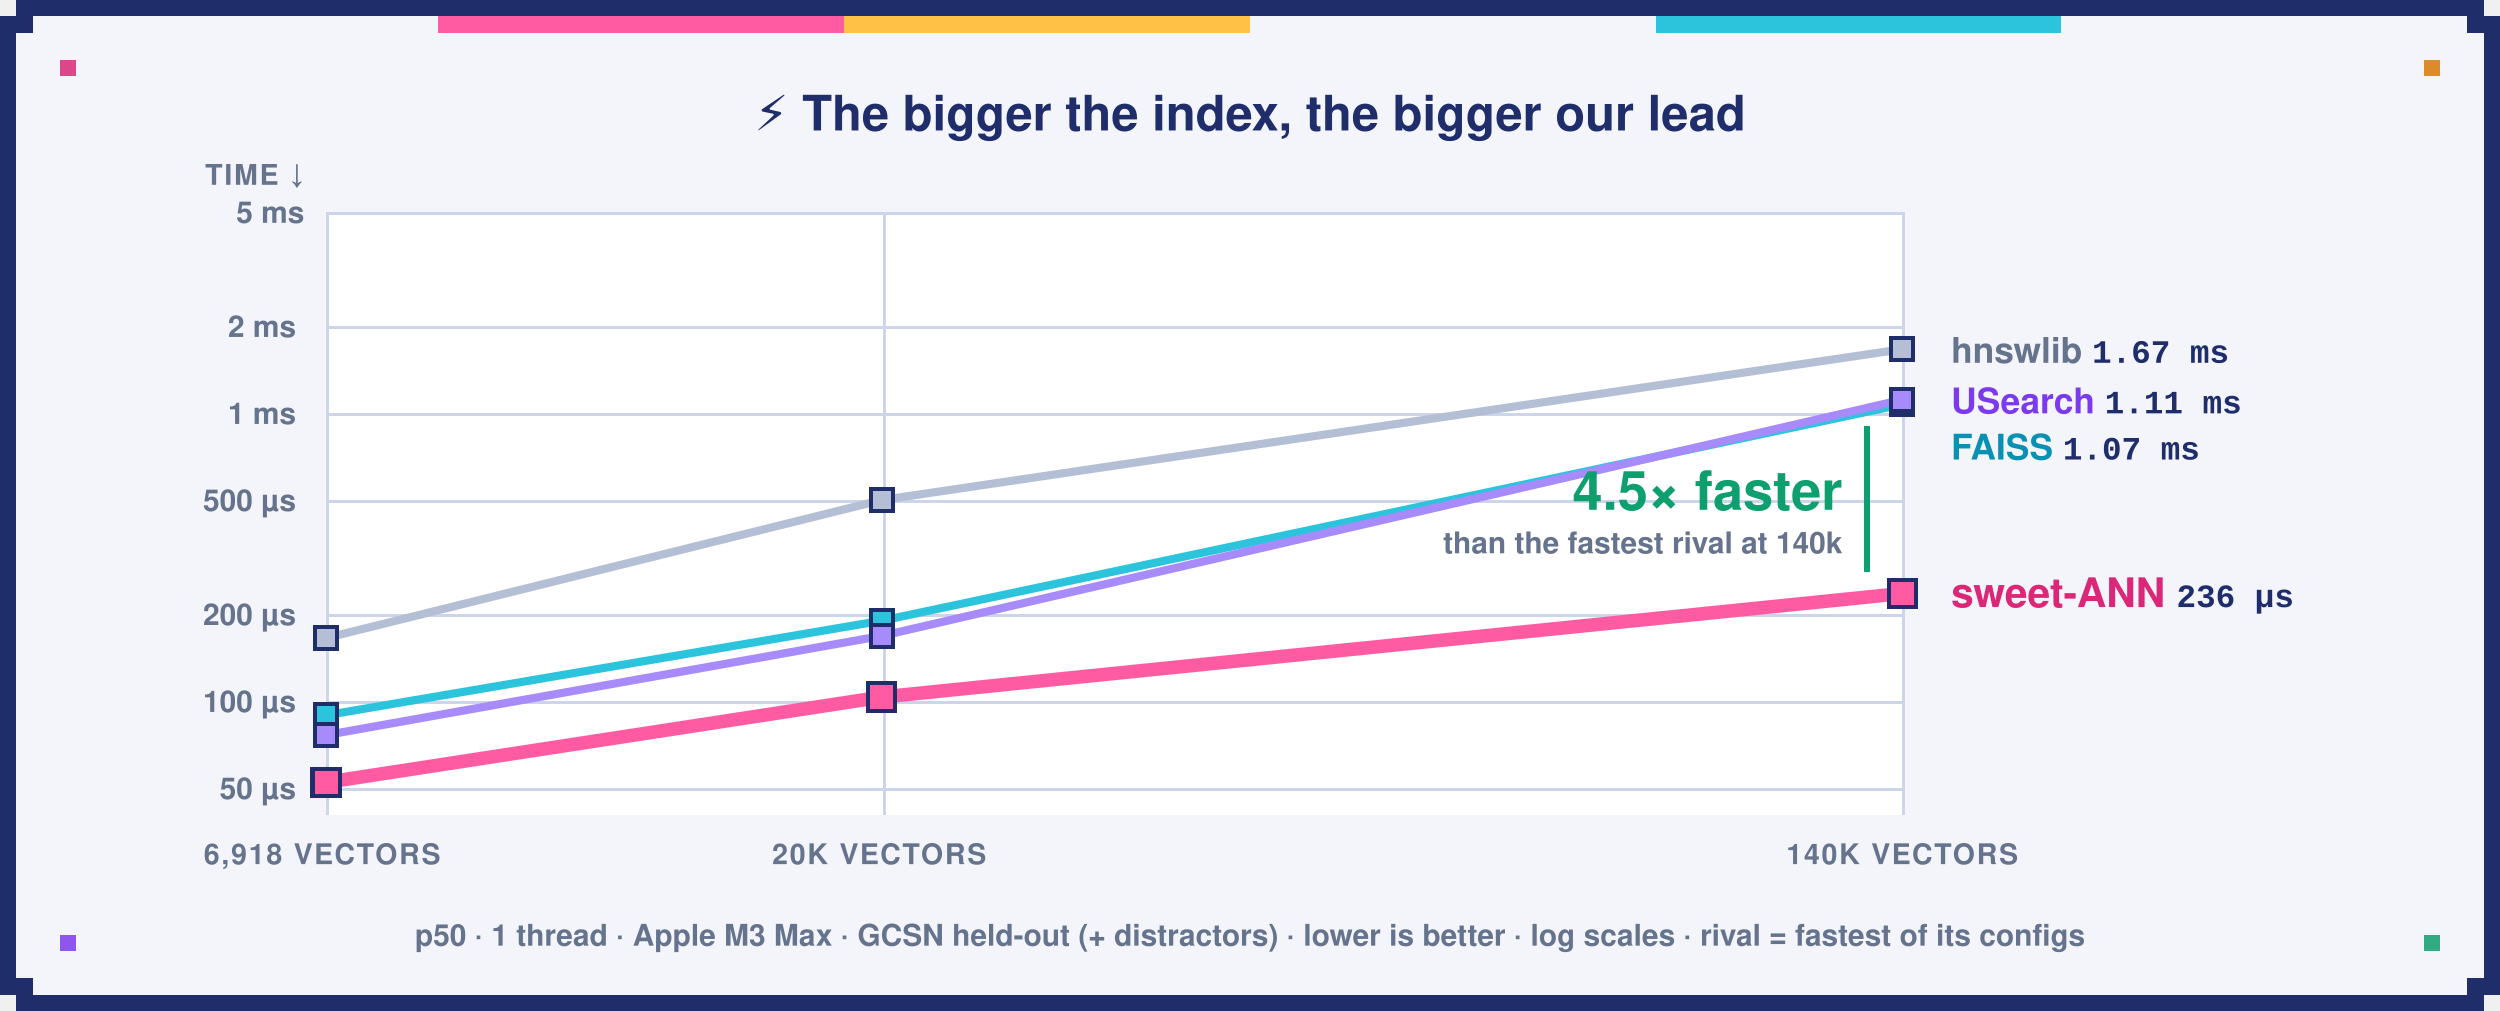
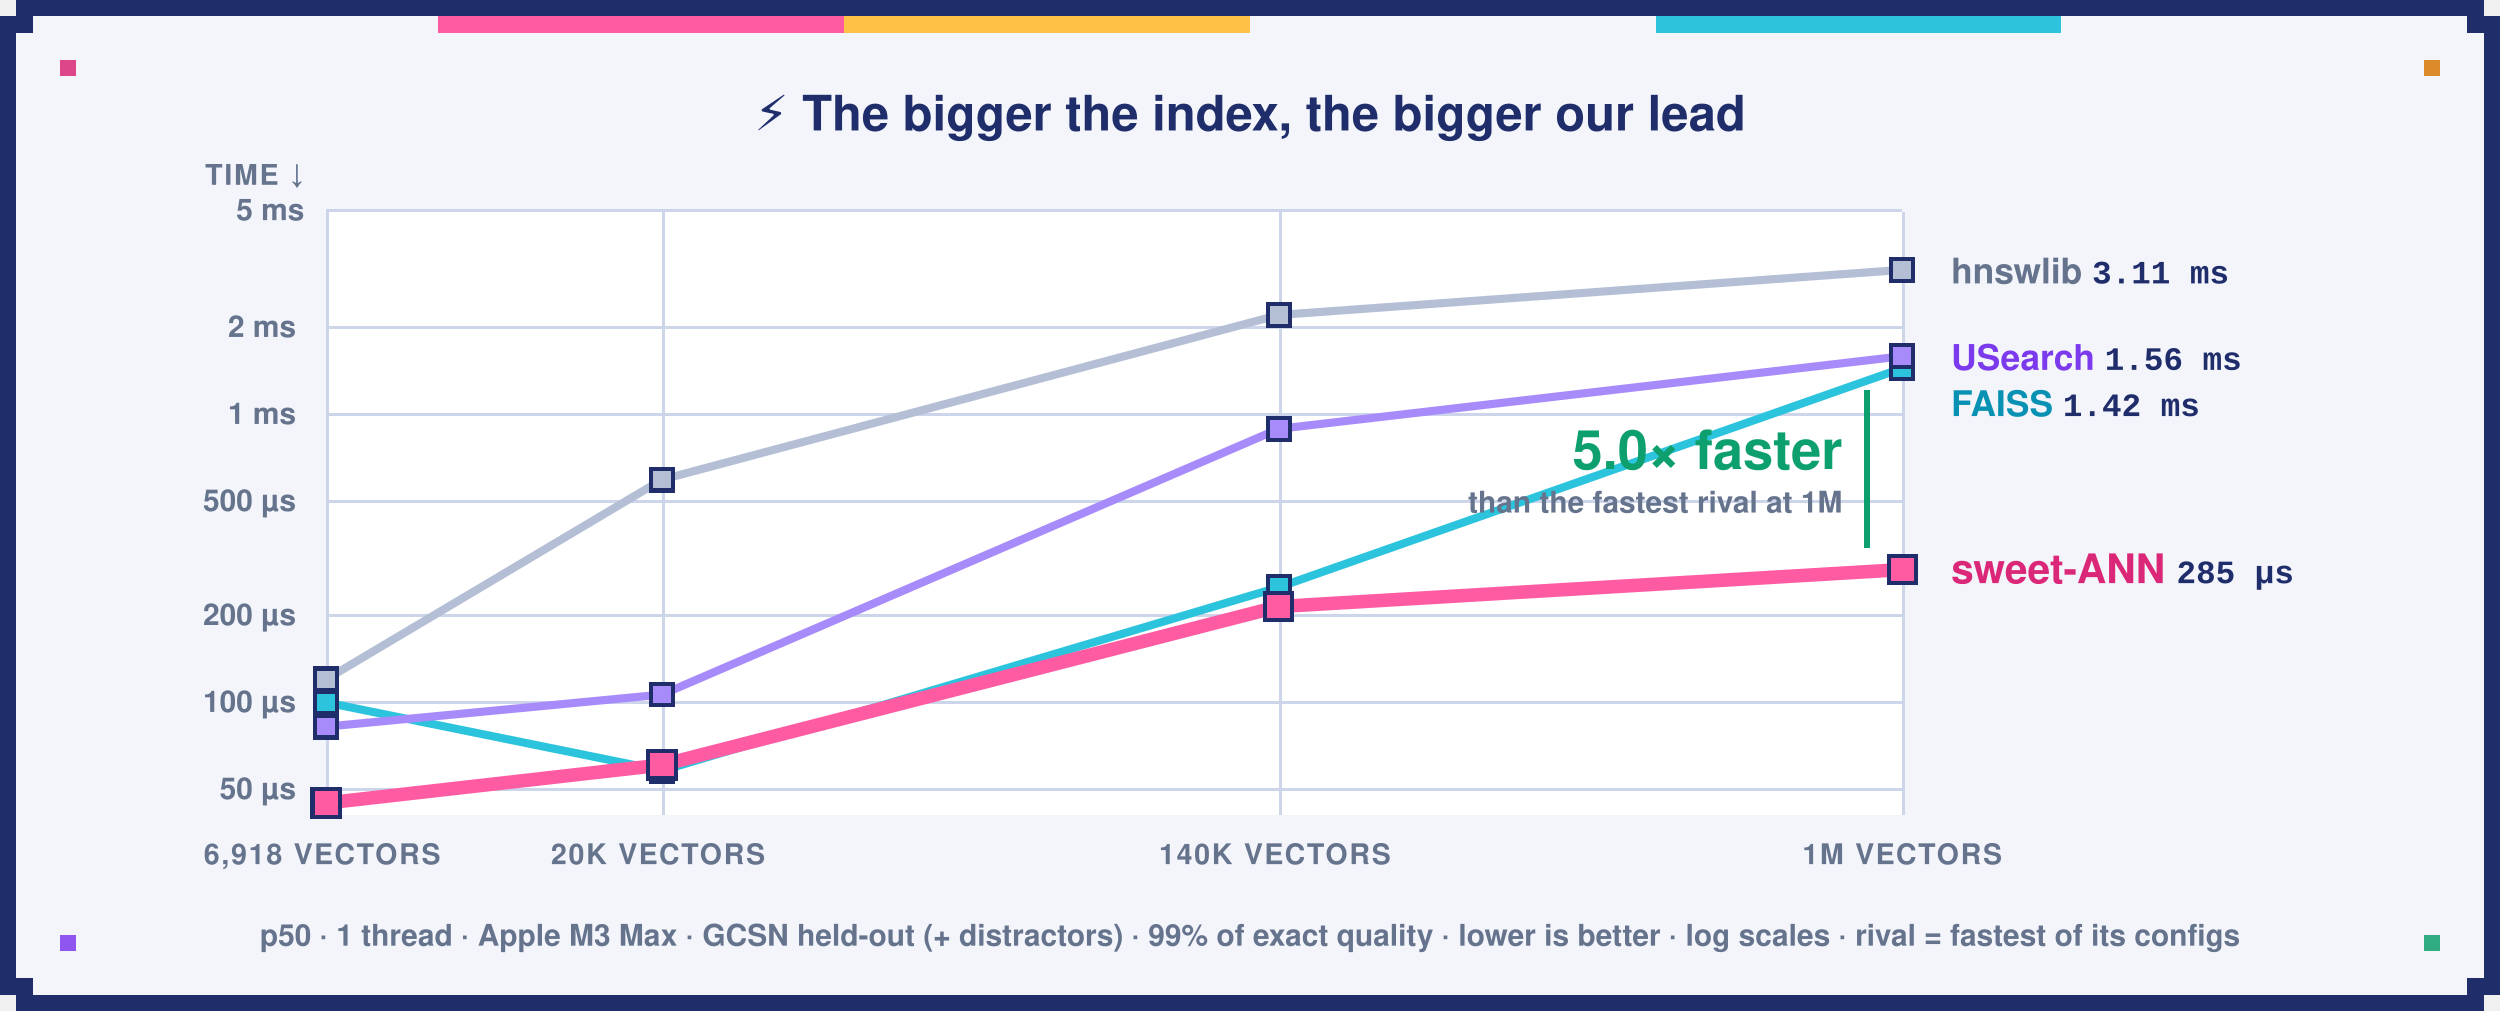
- <svg xmlns="http://www.w3.org/2000/svg" viewBox="0 0 920 372" fill="#1f2d6b" font-family="-apple-system,BlinkMacSystemFont,Segoe UI,Helvetica,Arial,Apple Color Emoji,Segoe UI Emoji,sans-serif" font-weight="800" text-anchor="middle" shape-rendering="crispEdges" aria-label="Latency to reach sweet-ANN quality as the index grows, log scales, Apple M3 Max. sweet-ANN: 52 µs, 103 µs, 236 µs at 6.9k, 20k, 140k vectors. Fastest rival: 76 µs (USearch), 168 µs (USearch), 1.07 ms (FAISS). At 140k sweet-ANN is 4.5 times faster than the fastest rival.">
+ <svg xmlns="http://www.w3.org/2000/svg" viewBox="0 0 920 372" fill="#1f2d6b" font-family="-apple-system,BlinkMacSystemFont,Segoe UI,Helvetica,Arial,Apple Color Emoji,Segoe UI Emoji,sans-serif" font-weight="800" text-anchor="middle" shape-rendering="crispEdges" aria-label="Latency to keep 99% of exact-search quality as the index grows, log scales, Apple M3 Max. sweet-ANN: 44 µs, 60 µs, 213 µs, 285 µs at 6.9k, 20k, 140k, 1M vectors. Fastest rival: 82 µs (USearch), 57 µs (FAISS), 248 µs (FAISS), 1.42 ms (FAISS). At 1M sweet-ANN is 5.0 times faster than the fastest rival.">
  <style>.h{fill:#65738d;font-size:10.5px;font-weight:700;letter-spacing:.65px}.s{fill:#65738d;font-size:11px;font-weight:600}.d{font-family:ui-monospace,SFMono-Regular,SF Mono,Menlo,Consolas,Liberation Mono,monospace;font-weight:600}</style>
  <path d="M6 0h908v6h6v360h-6v6H6v-6H0V6h6z" />
  <path fill="#f3f5fb" d="M12 6h896v6h6v348h-6v6H12v-6H6V12h6z" />
  <path fill="#ff5ba3" d="M161.333 6h149.3v6h-149.3z" />
  <path fill="#ffc247" d="M310.7 6h149.3v6h-149.3z" />
  <path fill="#2cc4dd" d="M609.3 6h149.3v6h-149.3z" />
  <g opacity=".85">
    <path fill="#db2777" d="M22 22h6v6h-6z" />
    <path fill="#d97706" d="M892 22h6v6h-6z" />
    <path fill="#7c3aed" d="M22 344h6v6h-6z" />
    <path fill="#0e9f6e" d="M892 344h6v6h-6z" />
  </g>
  <text x="460" y="48" font-size="18">⚡ The bigger the index, the bigger our lead</text>
  <path fill="#fff" d="M120 78h580v222h-580z" />
-   <path fill="#ccd5ea" d="M120 290h580v1h-580zM120 258h580v1h-580zM120 226h580v1h-580zM120 184h580v1h-580zM120 152h580v1h-580zM120 120h580v1h-580zM120 78h580v1h-580zM120 78h1v222h-1zM325 78h1v222h-1zM700 78h1v222h-1z" />
+   <path fill="#ccd5ea" d="M120 290h580v1h-580zM120 258h580v1h-580zM120 226h580v1h-580zM120 184h580v1h-580zM120 152h580v1h-580zM120 120h580v1h-580zM120 77h580v1h-580zM120.0 78h1v222h-1zM243.6 78h1v222h-1zM470.6 78h1v222h-1zM700.0 78h1v222h-1z" />
  <text text-anchor="end" class="s">
    <tspan x="112" y="294">50 µs</tspan>
    <tspan x="112" y="262">100 µs</tspan>
    <tspan x="112" y="230">200 µs</tspan>
    <tspan x="112" y="188">500 µs</tspan>
    <tspan x="112" y="156">1 ms</tspan>
    <tspan x="112" y="124">2 ms</tspan>
-     <tspan x="112" y="82">5 ms</tspan>
+     <tspan x="112" y="81">5 ms</tspan>
  </text>
  <text class="h">
-     <tspan x="120" y="318">6,918 VECTORS</tspan>
-     <tspan x="325" y="318">20K VECTORS</tspan>
-     <tspan x="700" y="318">140K VECTORS</tspan>
+     <tspan x="120.0" y="318">6,918 VECTORS</tspan>
+     <tspan x="243.6" y="318">20K VECTORS</tspan>
+     <tspan x="470.6" y="318">140K VECTORS</tspan>
+     <tspan x="700.0" y="318">1M VECTORS</tspan>
  </text>
  <text x="112" y="68" class="h" text-anchor="end">TIME ↓</text>
-   <path fill="none" stroke="#b4bfd6" stroke-width="3" stroke-linejoin="round" shape-rendering="geometricPrecision" d="M120 234.8L324.5 184L700 128.5" />
-   <path fill="#b4bfd6" stroke="#1f2d6b" stroke-width="1.5" d="M116 230.8h8v8h-8zM320.5 180h8v8h-8zM696 124.5h8v8h-8z" />
-   <path fill="none" stroke="#2cc4dd" stroke-width="3" stroke-linejoin="round" shape-rendering="geometricPrecision" d="M120 263.2L324.5 228.4L700 148.8" />
-   <path fill="#2cc4dd" stroke="#1f2d6b" stroke-width="1.5" d="M116 259.2h8v8h-8zM320.5 224.4h8v8h-8zM696 144.8h8v8h-8z" />
-   <path fill="none" stroke="#a78bfa" stroke-width="3" stroke-linejoin="round" shape-rendering="geometricPrecision" d="M120 270.5L324.5 234L700 147.1" />
-   <path fill="#a78bfa" stroke="#1f2d6b" stroke-width="1.5" d="M116 266.5h8v8h-8zM320.5 230h8v8h-8zM696 143.1h8v8h-8z" />
-   <path fill="none" stroke="#ff5ba3" stroke-width="5" stroke-linejoin="round" shape-rendering="geometricPrecision" d="M120 287.9L324.5 256.5L700 218.4" />
-   <path fill="#ff5ba3" stroke="#1f2d6b" stroke-width="1.5" d="M115 282.9h10v10h-10zM319.5 251.5h10v10h-10zM695 213.4h10v10h-10z" />
-   <text x="718" y="133.5" text-anchor="start" font-size="13" fill="#65738d">hnswlib <tspan class="d" font-size="12" fill="#1f2d6b">1.67 ms</tspan>
+   <path fill="none" stroke="#b4bfd6" stroke-width="3" stroke-linejoin="round" shape-rendering="geometricPrecision" d="M120.0 250.0L243.6 176.5L470.6 115.9L700.0 99.3" />
+   <path fill="#b4bfd6" stroke="#1f2d6b" stroke-width="1.5" d="M116.0 246.0h8v8h-8zM239.6 172.5h8v8h-8zM466.6 111.9h8v8h-8zM696.0 95.3h8v8h-8z" />
+   <path fill="none" stroke="#2cc4dd" stroke-width="3" stroke-linejoin="round" shape-rendering="geometricPrecision" d="M120.0 258.5L243.6 283.6L470.6 216.1L700.0 135.5" />
+   <path fill="#2cc4dd" stroke="#1f2d6b" stroke-width="1.5" d="M116.0 254.5h8v8h-8zM239.6 279.6h8v8h-8zM466.6 212.1h8v8h-8zM696.0 131.5h8v8h-8z" />
+   <path fill="none" stroke="#a78bfa" stroke-width="3" stroke-linejoin="round" shape-rendering="geometricPrecision" d="M120.0 267.4L243.6 255.6L470.6 157.8L700.0 131.1" />
+   <path fill="#a78bfa" stroke="#1f2d6b" stroke-width="1.5" d="M116.0 263.4h8v8h-8zM239.6 251.6h8v8h-8zM466.6 153.8h8v8h-8zM696.0 127.1h8v8h-8z" />
+   <path fill="none" stroke="#ff5ba3" stroke-width="5" stroke-linejoin="round" shape-rendering="geometricPrecision" d="M120.0 295.5L243.6 281.5L470.6 223.2L700.0 209.6" />
+   <path fill="#ff5ba3" stroke="#1f2d6b" stroke-width="1.5" d="M115.0 290.5h10v10h-10zM238.6 276.5h10v10h-10zM465.6 218.2h10v10h-10zM695.0 204.6h10v10h-10z" />
+   <text x="718" y="104.3" text-anchor="start" font-size="13" fill="#65738d">hnswlib <tspan class="d" font-size="12" fill="#1f2d6b">3.11 ms</tspan>
  </text>
-   <text x="718" y="152.1" text-anchor="start" font-size="13" fill="#7c3aed">USearch <tspan class="d" font-size="12" fill="#1f2d6b">1.11 ms</tspan>
+   <text x="718" y="136.1" text-anchor="start" font-size="13" fill="#7c3aed">USearch <tspan class="d" font-size="12" fill="#1f2d6b">1.56 ms</tspan>
  </text>
-   <text x="718" y="169.1" text-anchor="start" font-size="13" fill="#0891b2">FAISS <tspan class="d" font-size="12" fill="#1f2d6b">1.07 ms</tspan>
+   <text x="718" y="153.1" text-anchor="start" font-size="13" fill="#0891b2">FAISS <tspan class="d" font-size="12" fill="#1f2d6b">1.42 ms</tspan>
  </text>
-   <text x="718" y="223.4" text-anchor="start" font-size="15" fill="#db2777">sweet-ANN <tspan class="d" font-size="12" fill="#1f2d6b">236 µs</tspan>
+   <text x="718" y="214.6" text-anchor="start" font-size="15" fill="#db2777">sweet-ANN <tspan class="d" font-size="12" fill="#1f2d6b">285 µs</tspan>
  </text>
-   <path fill="#0e9f6e" d="M686 156.8h2v53.6h-2z" />
-   <text x="678" y="187.6" text-anchor="end" font-size="20" fill="#0e9f6e">4.5× faster</text>
-   <text x="678" y="203.6" text-anchor="end" class="s">than the fastest rival at 140k</text>
-   <text x="460" y="348" class="s">p50 · 1 thread · Apple M3 Max · GCSN held-out (+ distractors) · lower is better · log scales · rival = fastest of its configs</text>
+   <path fill="#0e9f6e" d="M686 143.5h2v58.1h-2z" />
+   <text x="678" y="172.6" text-anchor="end" font-size="20" fill="#0e9f6e">5.0× faster</text>
+   <text x="678" y="188.6" text-anchor="end" class="s">than the fastest rival at 1M</text>
+   <text x="460" y="348" class="s">p50 · 1 thread · Apple M3 Max · GCSN held-out (+ distractors) · 99% of exact quality · lower is better · log scales · rival = fastest of its configs</text>
</svg>
